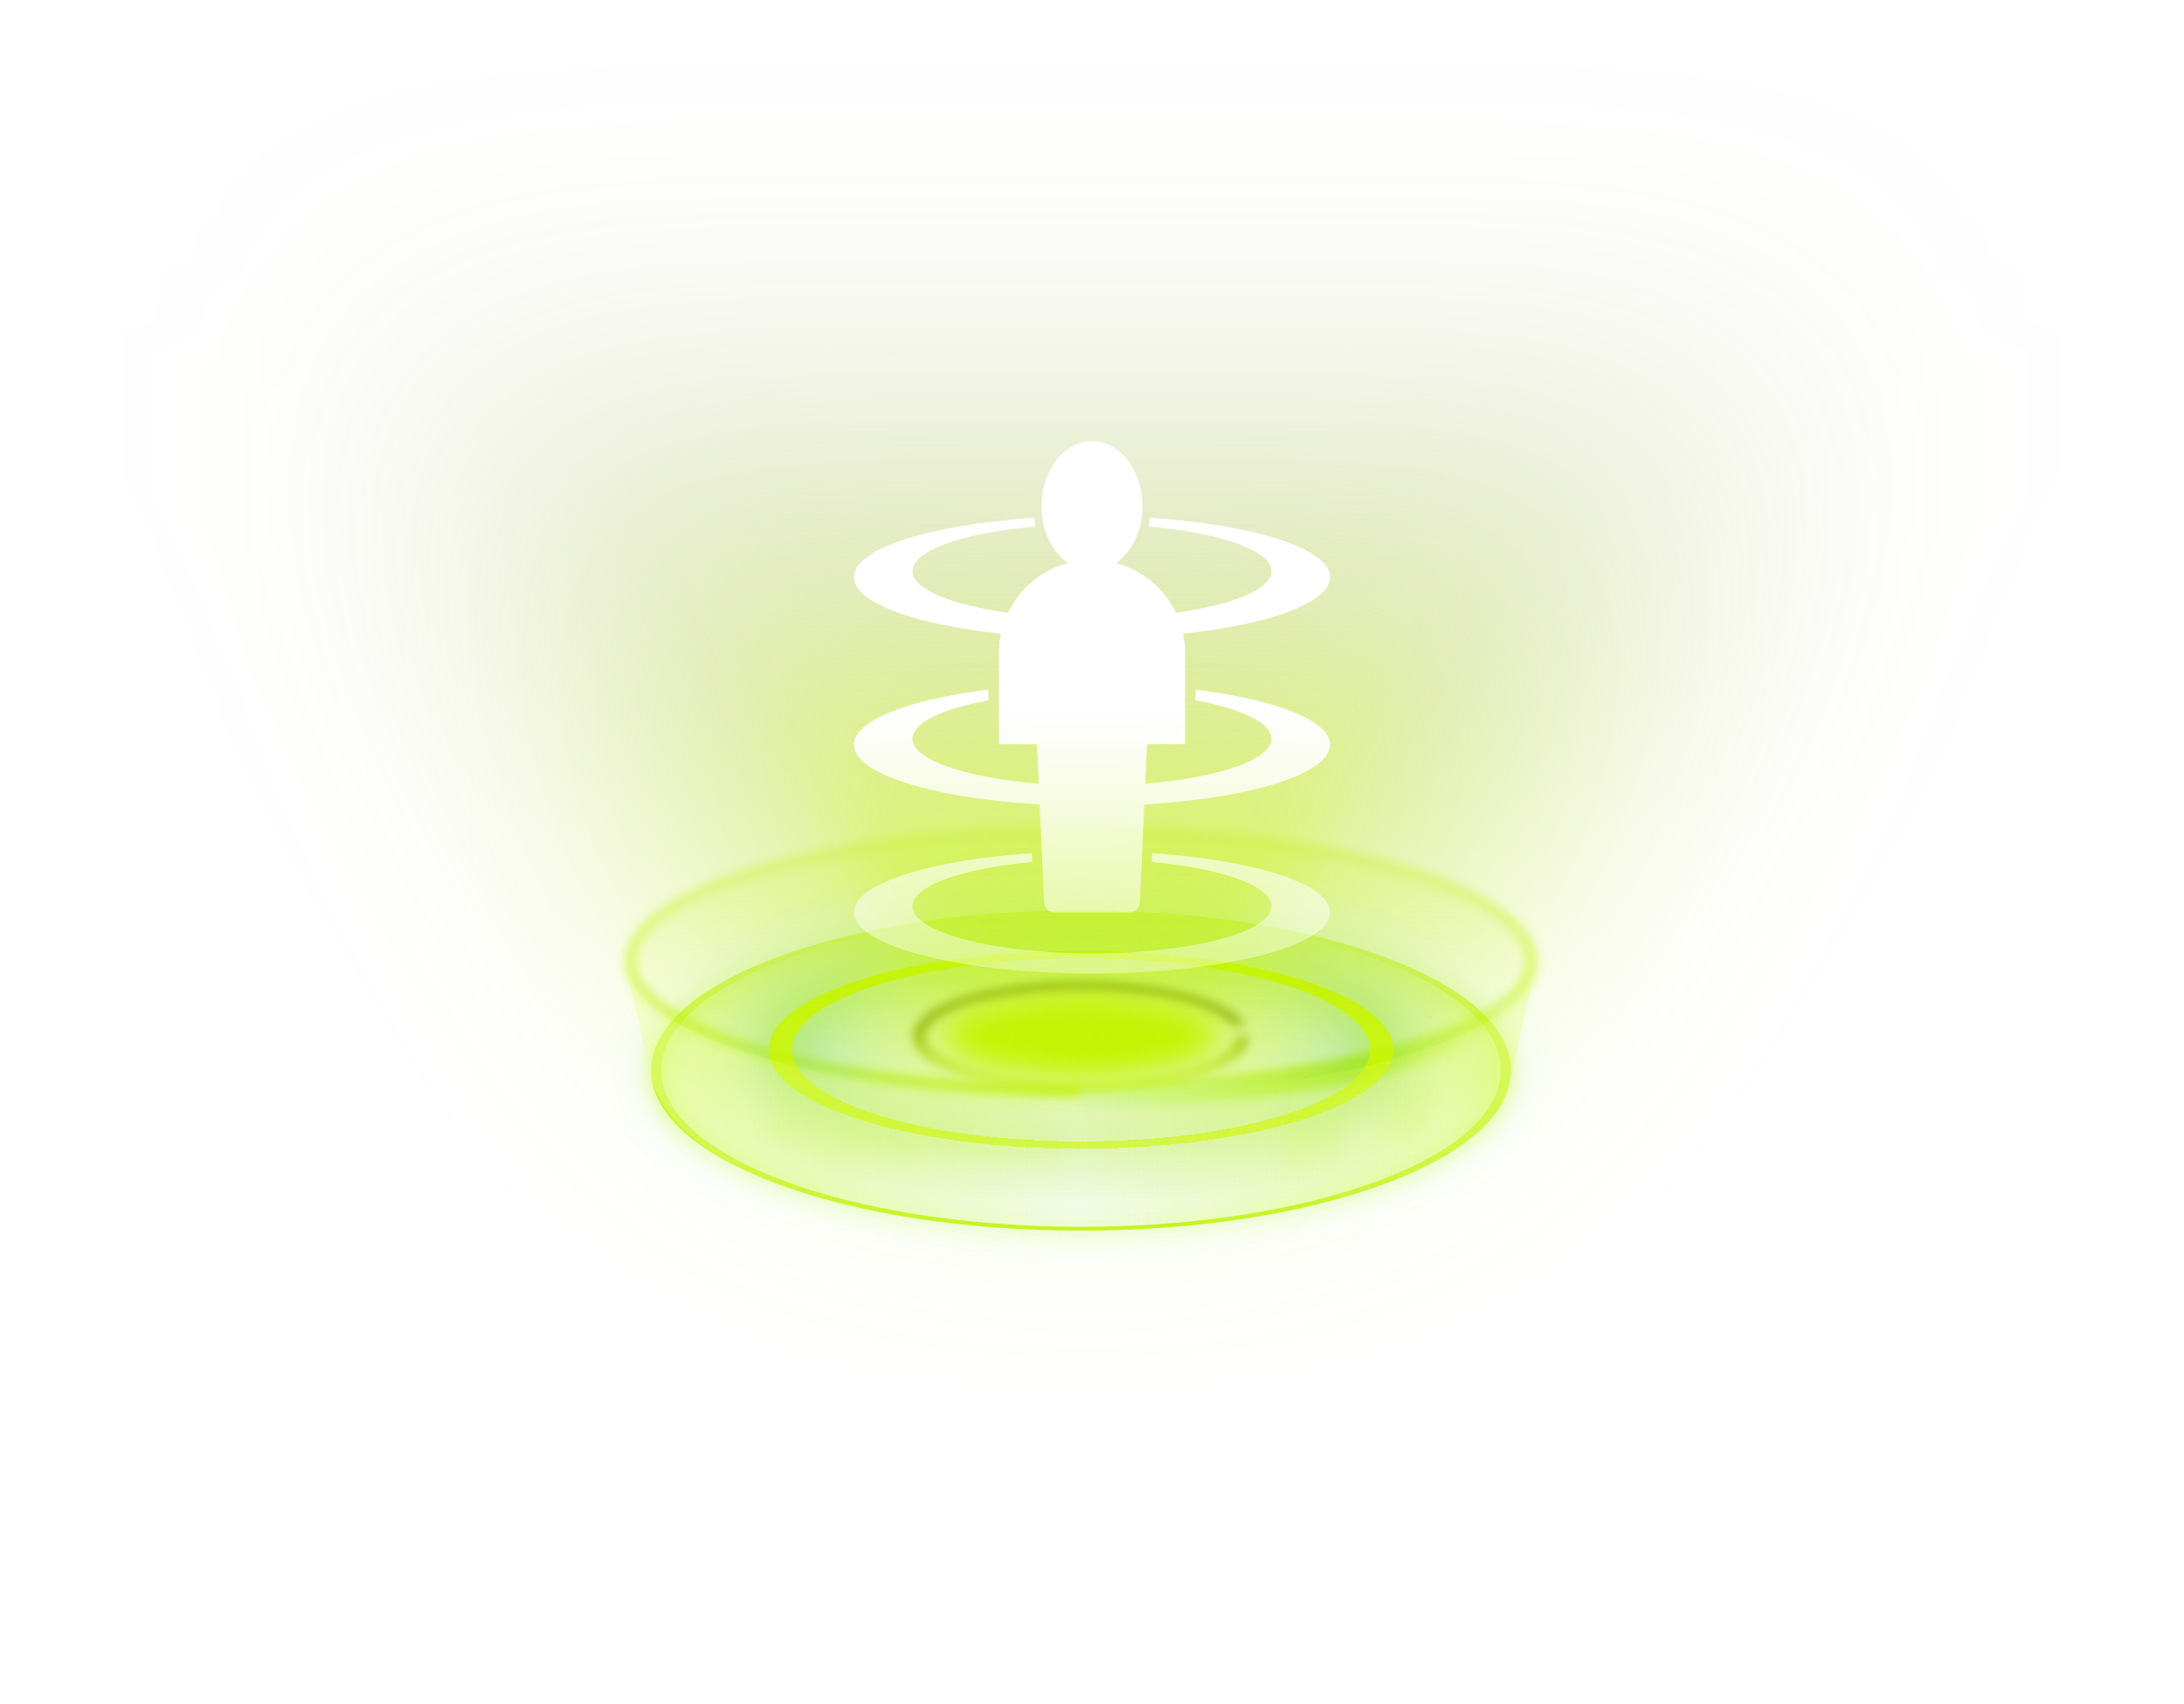
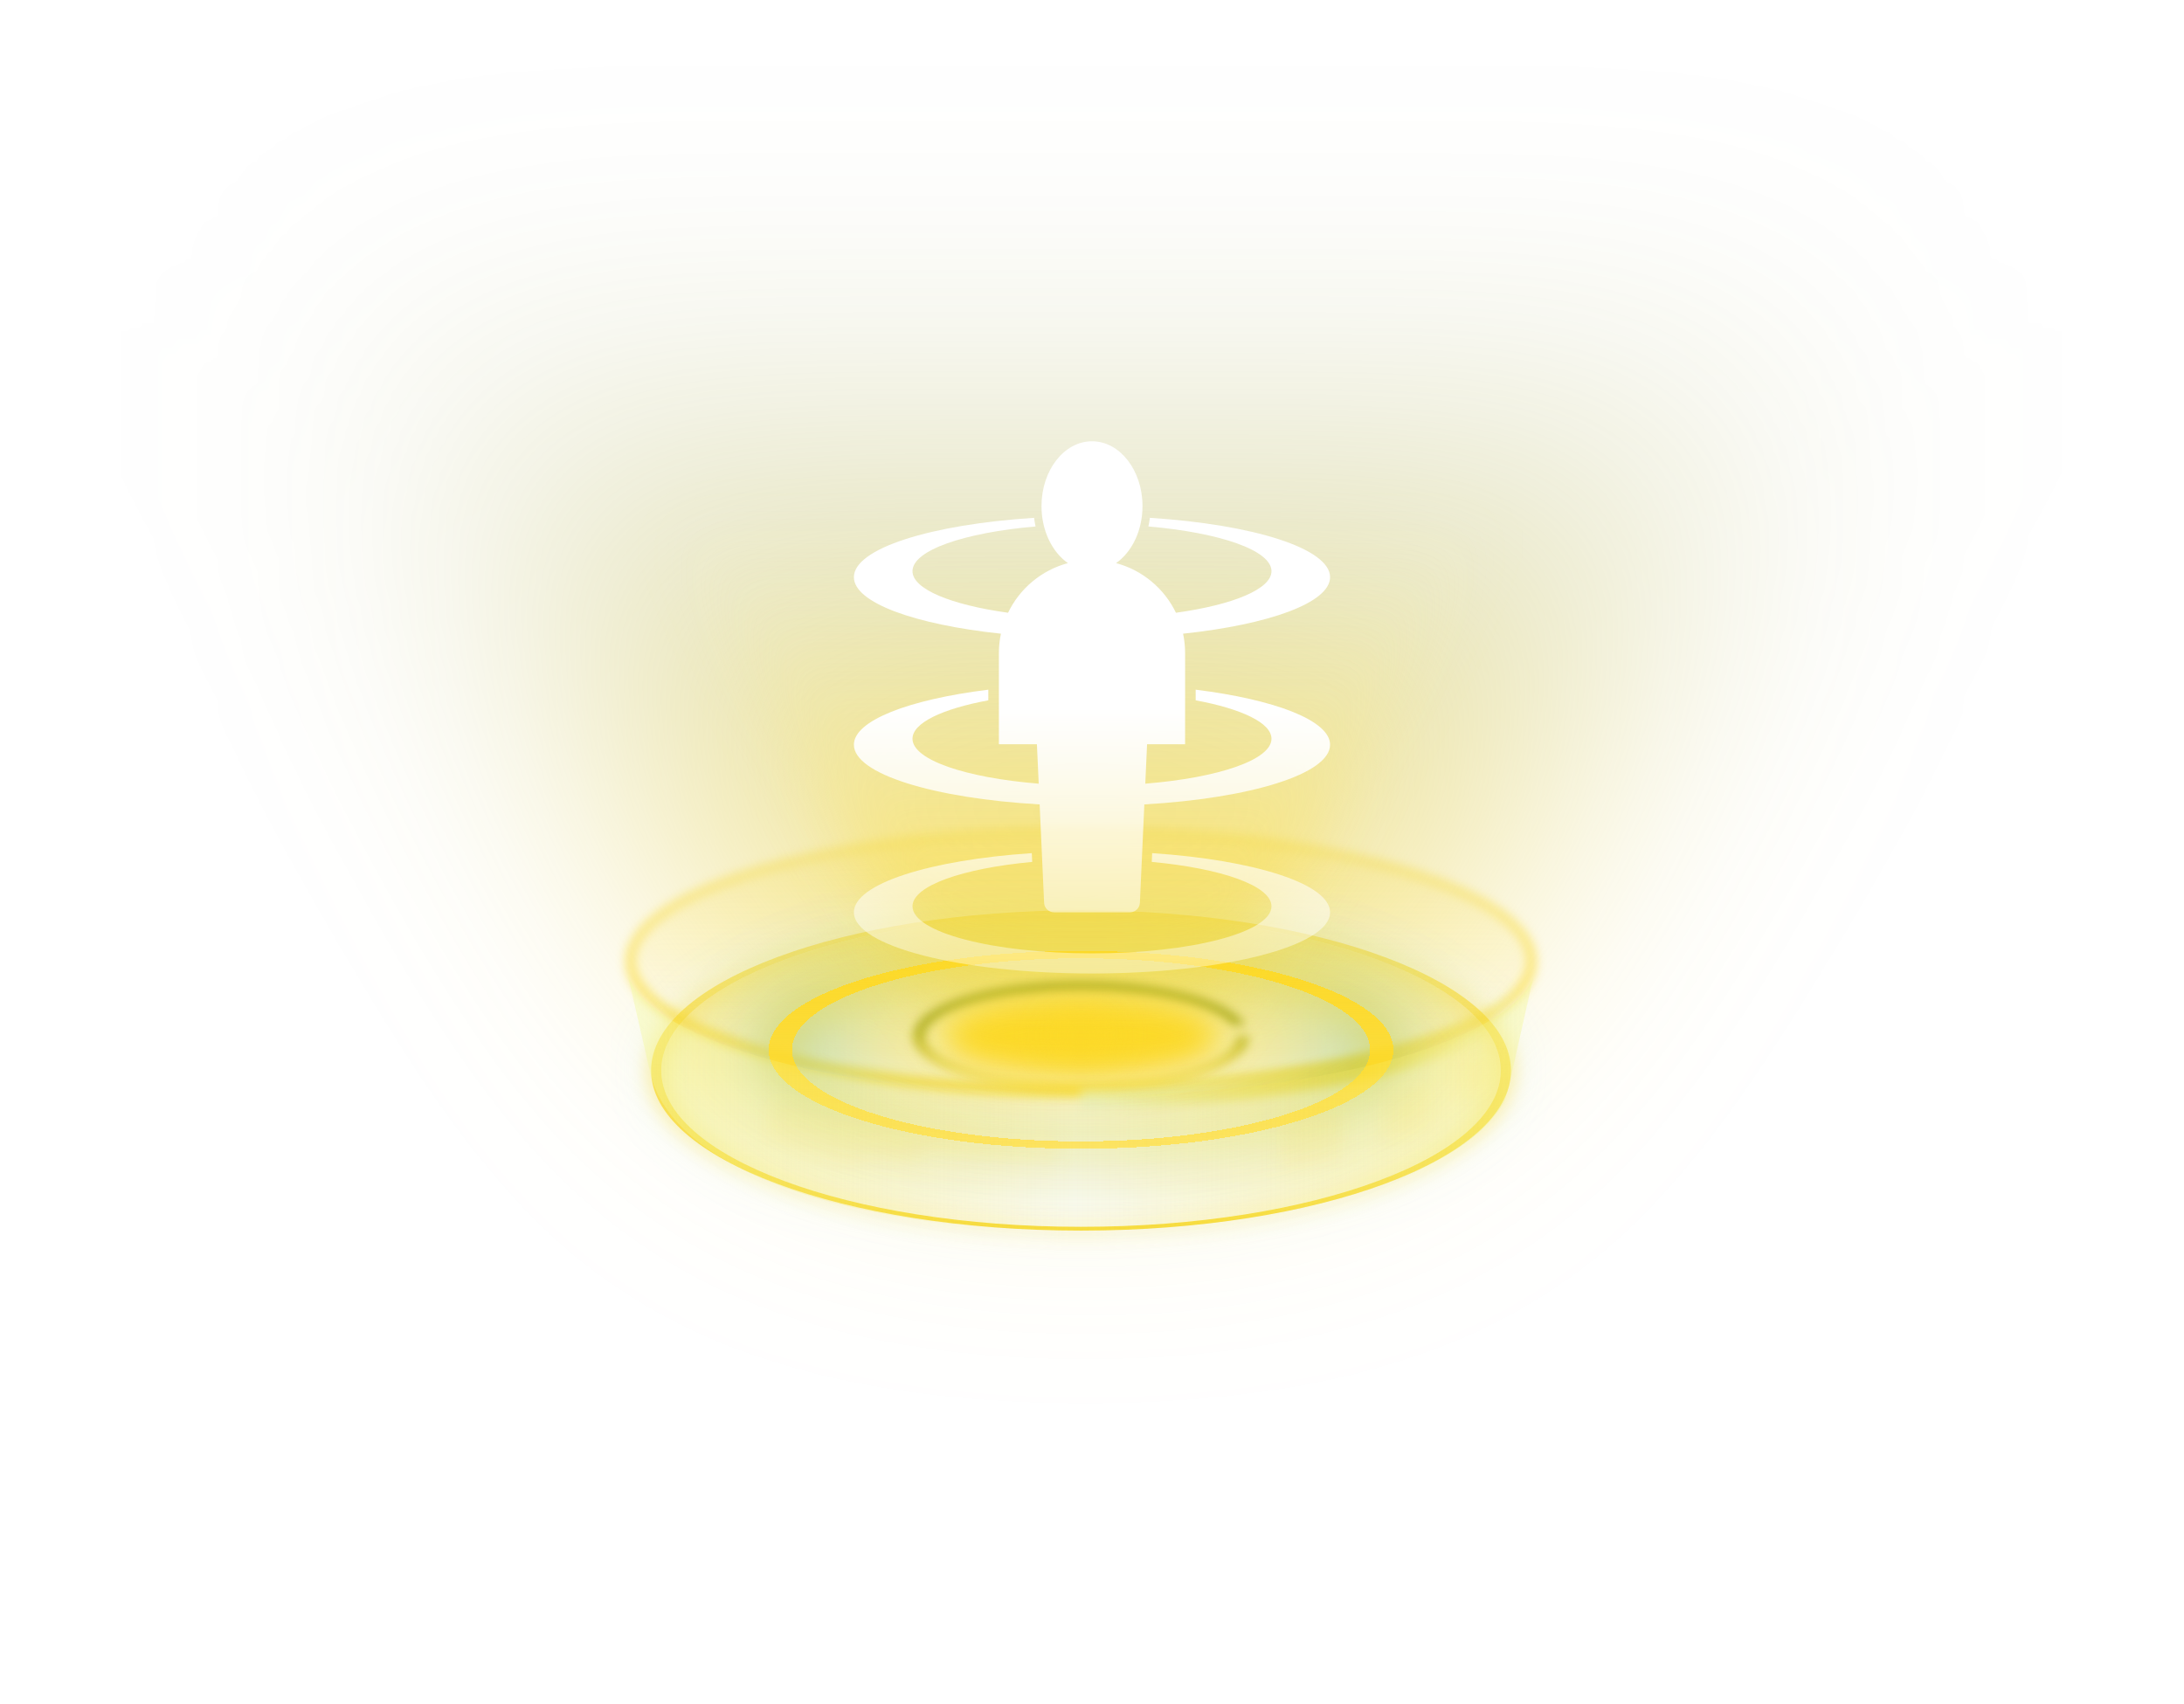
<svg xmlns="http://www.w3.org/2000/svg" width="305" height="238" viewBox="0 0 305 238" fill="none">
  <g filter="url(#filter0_f_15_4451)">
    <ellipse cx="150.967" cy="134.23" rx="63.626" ry="18.857" fill="url(#paint0_linear_15_4451)" fill-opacity="0.4" />
    <path d="M213.894 134.23C213.894 136.492 212.344 138.79 209.192 140.999C206.059 143.194 201.48 145.199 195.759 146.895C184.325 150.284 168.489 152.389 150.967 152.389C133.444 152.389 117.608 150.284 106.175 146.895C100.453 145.199 95.874 143.194 92.741 140.999C89.589 138.79 88.039 136.492 88.039 134.23C88.039 131.969 89.589 129.671 92.741 127.462C95.874 125.267 100.453 123.262 106.175 121.566C117.608 118.177 133.444 116.072 150.967 116.072C168.489 116.072 184.325 118.177 195.759 121.566C201.48 123.262 206.059 125.267 209.192 127.462C212.344 129.671 213.894 131.969 213.894 134.23Z" stroke="url(#paint1_linear_15_4451)" stroke-width="1.397" />
  </g>
  <g filter="url(#filter1_f_15_4451)">
    <path d="M214.592 134.23C214.592 144.645 186.106 153.088 150.966 153.088" stroke="url(#paint2_linear_15_4451)" stroke-width="3.492" />
  </g>
  <ellipse cx="150.967" cy="149.526" rx="58.617" ry="21.84" fill="url(#paint3_linear_15_4451)" />
  <path fill-rule="evenodd" clip-rule="evenodd" d="M150.967 171.896C184.126 171.896 211.007 161.881 211.007 149.526C211.007 137.171 184.126 127.156 150.967 127.156C117.807 127.156 90.926 137.171 90.926 149.526C90.926 161.881 117.807 171.896 150.967 171.896ZM150.967 171.366C183.34 171.366 209.584 161.588 209.584 149.526C209.584 137.464 183.34 127.686 150.967 127.686C118.594 127.686 92.35 137.464 92.35 149.526C92.35 161.588 118.594 171.366 150.967 171.366Z" fill="url(#paint4_linear_15_4451)" />
  <g filter="url(#filter2_f_15_4451)">
    <path d="M151.248 195.632L42.865 42.702L262.135 42.702L151.248 195.632Z" fill="url(#paint5_linear_15_4451)" fill-opacity="0.6" />
  </g>
  <g filter="url(#filter3_df_15_4451)">
    <path fill-rule="evenodd" clip-rule="evenodd" d="M150.967 171.896C184.126 171.896 211.007 161.881 211.007 149.526C211.007 137.171 184.126 127.156 150.967 127.156C117.807 127.156 90.926 137.171 90.926 149.526C90.926 161.881 117.807 171.896 150.967 171.896ZM150.967 171.463C183.34 171.463 209.584 161.642 209.584 149.526C209.584 137.41 183.34 127.589 150.967 127.589C118.594 127.589 92.35 137.41 92.35 149.526C92.35 161.642 118.594 171.463 150.967 171.463Z" fill="url(#paint6_linear_15_4451)" shape-rendering="crispEdges" />
  </g>
  <g filter="url(#filter4_f_15_4451)">
    <path fill-rule="evenodd" clip-rule="evenodd" d="M150.966 160.466C175.056 160.466 194.584 154.277 194.584 146.644C194.584 139.01 175.056 132.822 150.966 132.822C126.876 132.822 107.347 139.01 107.347 146.644C107.347 154.277 126.876 160.466 150.966 160.466ZM150.966 159.436C173.261 159.436 191.334 153.709 191.334 146.644C191.334 139.579 173.261 133.852 150.966 133.852C128.671 133.852 110.597 139.579 110.597 146.644C110.597 153.709 128.671 159.436 150.966 159.436Z" fill="url(#paint7_linear_15_4451)" />
  </g>
  <g filter="url(#filter5_d_15_4451)">
    <path fill-rule="evenodd" clip-rule="evenodd" d="M150.966 160.466C175.056 160.466 194.584 154.277 194.584 146.644C194.584 139.01 175.056 132.822 150.966 132.822C126.876 132.822 107.347 139.01 107.347 146.644C107.347 154.277 126.876 160.466 150.966 160.466ZM150.966 159.436C173.261 159.436 191.334 153.709 191.334 146.644C191.334 139.579 173.261 133.852 150.966 133.852C128.671 133.852 110.597 139.579 110.597 146.644C110.597 153.709 128.671 159.436 150.966 159.436Z" fill="url(#paint8_linear_15_4451)" shape-rendering="crispEdges" />
  </g>
  <path fill-rule="evenodd" clip-rule="evenodd" d="M211.182 149.662C211.183 149.616 211.184 149.571 211.184 149.526C211.206 149.47 211.228 149.413 211.251 149.354L214.126 136.516C210.319 145.853 183.491 153.088 150.963 153.088C118.005 153.088 90.899 145.661 87.661 136.146L90.819 149.906L90.82 149.908C93.873 163.197 117.797 171.896 150.956 171.896C180.382 171.896 205.01 164.009 210.184 153.6L210.692 151.851L211.182 149.662Z" fill="url(#paint9_linear_15_4451)" fill-opacity="0.5" />
  <g filter="url(#filter6_f_15_4451)">
    <path fill-rule="evenodd" clip-rule="evenodd" d="M174.468 144.746C174.468 148.859 163.946 152.193 150.967 152.193C137.988 152.193 127.466 148.859 127.466 144.746C127.466 140.633 137.988 137.299 150.967 137.299C162.261 137.299 171.695 139.824 173.954 143.189H172.091C169.761 140.344 161.187 138.234 150.966 138.234C138.954 138.234 129.216 141.149 129.216 144.746C129.216 148.343 138.954 151.258 150.966 151.258C162.978 151.258 172.716 148.343 172.716 144.746C172.716 144.746 172.716 144.746 172.716 144.746H174.468C174.468 144.746 174.468 144.746 174.468 144.746Z" fill="url(#paint10_linear_15_4451)" />
  </g>
  <g filter="url(#filter7_f_15_4451)">
-     <path d="M169.923 144.746C169.923 147.773 161.436 150.227 150.967 150.227C140.497 150.227 132.01 147.773 132.01 144.746C132.01 141.718 140.497 139.264 150.967 139.264C161.436 139.264 169.923 141.718 169.923 144.746Z" fill="#C5F404" />
+     <path d="M169.923 144.746C169.923 147.773 161.436 150.227 150.967 150.227C140.497 150.227 132.01 147.773 132.01 144.746C132.01 141.718 140.497 139.264 150.967 139.264C161.436 139.264 169.923 141.718 169.923 144.746Z" fill="#fcd928" />
  </g>
  <g opacity="0.4" filter="url(#filter8_f_15_4451)">
    <path d="M150.949 175.905L91.593 70.836L210.002 70.836L150.949 175.905Z" fill="url(#paint11_linear_15_4451)" />
  </g>
  <g filter="url(#filter9_f_15_4451)">
-     <path fill-rule="evenodd" clip-rule="evenodd" d="M208.321 152.523L208.613 146.328C207.405 147.125 206.065 147.895 204.602 148.635C204.472 150.584 204.318 152.904 204.178 155.26C205.721 154.382 207.107 153.468 208.321 152.523ZM199.379 157.658L199.701 150.823C197.745 151.597 195.642 152.326 193.406 153.006C193.255 155.344 193.103 157.831 192.994 160.114C195.278 159.346 197.412 158.525 199.379 157.658ZM187.471 161.788L187.81 154.537C185.099 155.202 182.237 155.802 179.247 156.328C179.084 158.838 178.923 161.468 178.817 163.807C181.849 163.208 184.741 162.532 187.471 161.788Z" fill="#C5F404" fill-opacity="0.1" />
+     <path fill-rule="evenodd" clip-rule="evenodd" d="M208.321 152.523L208.613 146.328C207.405 147.125 206.065 147.895 204.602 148.635C204.472 150.584 204.318 152.904 204.178 155.26C205.721 154.382 207.107 153.468 208.321 152.523ZM199.379 157.658L199.701 150.823C197.745 151.597 195.642 152.326 193.406 153.006C193.255 155.344 193.103 157.831 192.994 160.114C195.278 159.346 197.412 158.525 199.379 157.658ZM187.471 161.788L187.81 154.537C185.099 155.202 182.237 155.802 179.247 156.328C179.084 158.838 178.923 161.468 178.817 163.807C181.849 163.208 184.741 162.532 187.471 161.788Z" fill="#fcd928" fill-opacity="0.1" />
  </g>
  <g filter="url(#filter10_f_15_4451)">
-     <path d="M155.145 144.607C155.145 145.558 153.274 146.328 150.967 146.328C148.66 146.328 146.79 145.558 146.79 144.607C146.79 143.657 148.66 142.886 150.967 142.886C153.274 142.886 155.145 143.657 155.145 144.607Z" fill="#C5F404" />
+     <path d="M155.145 144.607C155.145 145.558 153.274 146.328 150.967 146.328C148.66 146.328 146.79 145.558 146.79 144.607C146.79 143.657 148.66 142.886 150.967 142.886C153.274 142.886 155.145 143.657 155.145 144.607Z" fill="#fcd928" />
  </g>
  <g filter="url(#filter11_f_15_4451)">
-     <path d="M148.096 159.266C130.588 158.989 114.114 155.175 107.536 153.075L106.871 158.6C110.403 160.511 114.452 161.939 120.332 163.125L120.55 161.53C122.041 161.908 126.499 162.439 128.541 162.657L128.712 160.26C135.576 161.505 143.625 161.694 147.839 161.793L147.896 161.794C147.893 161.605 148.035 160.643 148.096 159.266Z" fill="#C5F404" fill-opacity="0.1" />
+     <path d="M148.096 159.266C130.588 158.989 114.114 155.175 107.536 153.075L106.871 158.6C110.403 160.511 114.452 161.939 120.332 163.125L120.55 161.53C122.041 161.908 126.499 162.439 128.541 162.657L128.712 160.26C135.576 161.505 143.625 161.694 147.839 161.793L147.896 161.794C147.893 161.605 148.035 160.643 148.096 159.266Z" fill="#fcd928" fill-opacity="0.1" />
  </g>
  <path fill-rule="evenodd" clip-rule="evenodd" d="M155.861 78.658C158.059 77.125 159.552 74.134 159.552 70.695C159.552 65.694 156.394 61.639 152.5 61.639C148.605 61.639 145.448 65.694 145.448 70.695C145.448 74.134 146.94 77.125 149.138 78.658C145.447 79.644 142.402 82.212 140.776 85.592C132.838 84.489 127.431 82.3 127.431 79.78C127.431 76.871 134.634 74.404 144.617 73.538C144.531 73.145 144.462 72.742 144.412 72.332C129.956 73.26 119.247 76.619 119.247 80.62C119.247 84.181 127.726 87.233 139.779 88.516C139.595 89.389 139.497 90.294 139.497 91.222V103.964H144.808L145.058 109.468C134.846 108.637 127.431 106.14 127.431 103.189C127.431 100.973 131.613 99.013 138.021 97.822V96.336C126.91 97.719 119.247 100.644 119.247 104.029C119.247 108.102 130.341 111.51 145.189 112.365L145.812 126.105C145.845 126.851 146.46 127.438 147.207 127.438H157.792C158.539 127.438 159.154 126.851 159.188 126.105L159.81 112.365C174.656 111.509 185.748 108.102 185.748 104.029C185.748 100.645 178.087 97.719 166.977 96.337V97.822C173.384 99.013 177.565 100.973 177.565 103.189C177.565 106.14 170.151 108.637 159.942 109.468L160.191 103.964H165.502V91.222C165.502 90.294 165.405 89.389 165.22 88.516C177.271 87.233 185.748 84.181 185.748 80.62C185.748 76.618 175.038 73.259 160.581 72.332C160.531 72.742 160.463 73.144 160.377 73.538C170.361 74.404 177.565 76.871 177.565 79.78C177.565 82.3 172.159 84.489 164.223 85.592C162.597 82.212 159.552 79.643 155.861 78.658ZM144.094 119.17C129.799 120.127 119.247 123.466 119.247 127.438C119.247 132.156 134.134 135.981 152.498 135.981C170.862 135.981 185.748 132.156 185.748 127.438C185.748 123.466 175.196 120.127 160.902 119.17L160.846 120.396C170.586 121.298 177.565 123.734 177.565 126.597C177.565 130.227 166.342 133.17 152.498 133.17C138.654 133.17 127.431 130.227 127.431 126.597C127.431 123.734 134.409 121.298 144.149 120.396L144.094 119.17Z" fill="url(#paint12_linear_15_4451)" />
  <defs>
    <filter id="filter0_f_15_4451" x="85.944" y="113.977" width="130.045" height="40.508" filterUnits="userSpaceOnUse" color-interpolation-filters="sRGB">
      <feFlood flood-opacity="0" result="BackgroundImageFix" />
      <feBlend mode="normal" in="SourceGraphic" in2="BackgroundImageFix" result="shape" />
      <feGaussianBlur stdDeviation="0.698" result="effect1_foregroundBlur_15_4451" />
    </filter>
    <filter id="filter1_f_15_4451" x="149.569" y="132.834" width="68.165" height="23.396" filterUnits="userSpaceOnUse" color-interpolation-filters="sRGB">
      <feFlood flood-opacity="0" result="BackgroundImageFix" />
      <feBlend mode="normal" in="SourceGraphic" in2="BackgroundImageFix" result="shape" />
      <feGaussianBlur stdDeviation="0.698" result="effect1_foregroundBlur_15_4451" />
    </filter>
    <filter id="filter2_f_15_4451" x="0.967" y="0.804" width="303.066" height="236.727" filterUnits="userSpaceOnUse" color-interpolation-filters="sRGB">
      <feFlood flood-opacity="0" result="BackgroundImageFix" />
      <feBlend mode="normal" in="SourceGraphic" in2="BackgroundImageFix" result="shape" />
      <feGaussianBlur stdDeviation="20.949" result="effect1_foregroundBlur_15_4451" />
    </filter>
    <filter id="filter3_df_15_4451" x="85.34" y="121.569" width="131.253" height="55.913" filterUnits="userSpaceOnUse" color-interpolation-filters="sRGB">
      <feFlood flood-opacity="0" result="BackgroundImageFix" />
      <feColorMatrix in="SourceAlpha" type="matrix" values="0 0 0 0 0 0 0 0 0 0 0 0 0 0 0 0 0 0 127 0" result="hardAlpha" />
      <feOffset />
      <feGaussianBlur stdDeviation="2.793" />
      <feComposite in2="hardAlpha" operator="out" />
      <feColorMatrix type="matrix" values="0 0 0 0 0.362 0 0 0 0 0.847 0 0 0 0 1 0 0 0 0.25 0" />
      <feBlend mode="normal" in2="BackgroundImageFix" result="effect1_dropShadow_15_4451" />
      <feBlend mode="normal" in="SourceGraphic" in2="effect1_dropShadow_15_4451" result="shape" />
      <feGaussianBlur stdDeviation="1.397" result="effect2_foregroundBlur_15_4451" />
    </filter>
    <filter id="filter4_f_15_4451" x="101.761" y="127.235" width="98.41" height="38.817" filterUnits="userSpaceOnUse" color-interpolation-filters="sRGB">
      <feFlood flood-opacity="0" result="BackgroundImageFix" />
      <feBlend mode="normal" in="SourceGraphic" in2="BackgroundImageFix" result="shape" />
      <feGaussianBlur stdDeviation="2.793" result="effect1_foregroundBlur_15_4451" />
    </filter>
    <filter id="filter5_d_15_4451" x="94.778" y="120.252" width="112.376" height="52.783" filterUnits="userSpaceOnUse" color-interpolation-filters="sRGB">
      <feFlood flood-opacity="0" result="BackgroundImageFix" />
      <feColorMatrix in="SourceAlpha" type="matrix" values="0 0 0 0 0 0 0 0 0 0 0 0 0 0 0 0 0 0 127 0" result="hardAlpha" />
      <feOffset />
      <feGaussianBlur stdDeviation="6.285" />
      <feComposite in2="hardAlpha" operator="out" />
      <feColorMatrix type="matrix" values="0 0 0 0 0.142 0 0 0 0 0.691 0 0 0 0 1 0 0 0 1 0" />
      <feBlend mode="normal" in2="BackgroundImageFix" result="effect1_dropShadow_15_4451" />
      <feBlend mode="normal" in="SourceGraphic" in2="effect1_dropShadow_15_4451" result="shape" />
    </filter>
    <filter id="filter6_f_15_4451" x="126.069" y="135.902" width="49.795" height="17.687" filterUnits="userSpaceOnUse" color-interpolation-filters="sRGB">
      <feFlood flood-opacity="0" result="BackgroundImageFix" />
      <feBlend mode="normal" in="SourceGraphic" in2="BackgroundImageFix" result="shape" />
      <feGaussianBlur stdDeviation="0.698" result="effect1_foregroundBlur_15_4451" />
    </filter>
    <filter id="filter7_f_15_4451" x="127.82" y="135.074" width="46.293" height="19.343" filterUnits="userSpaceOnUse" color-interpolation-filters="sRGB">
      <feFlood flood-opacity="0" result="BackgroundImageFix" />
      <feBlend mode="normal" in="SourceGraphic" in2="BackgroundImageFix" result="shape" />
      <feGaussianBlur stdDeviation="2.095" result="effect1_foregroundBlur_15_4451" />
    </filter>
    <filter id="filter8_f_15_4451" x="83.214" y="62.457" width="135.168" height="121.828" filterUnits="userSpaceOnUse" color-interpolation-filters="sRGB">
      <feFlood flood-opacity="0" result="BackgroundImageFix" />
      <feBlend mode="normal" in="SourceGraphic" in2="BackgroundImageFix" result="shape" />
      <feGaussianBlur stdDeviation="4.19" result="effect1_foregroundBlur_15_4451" />
    </filter>
    <filter id="filter9_f_15_4451" x="176.024" y="143.535" width="35.382" height="23.064" filterUnits="userSpaceOnUse" color-interpolation-filters="sRGB">
      <feFlood flood-opacity="0" result="BackgroundImageFix" />
      <feBlend mode="normal" in="SourceGraphic" in2="BackgroundImageFix" result="shape" />
      <feGaussianBlur stdDeviation="1.397" result="effect1_foregroundBlur_15_4451" />
    </filter>
    <filter id="filter10_f_15_4451" x="141.203" y="137.299" width="19.528" height="14.616" filterUnits="userSpaceOnUse" color-interpolation-filters="sRGB">
      <feFlood flood-opacity="0" result="BackgroundImageFix" />
      <feBlend mode="normal" in="SourceGraphic" in2="BackgroundImageFix" result="shape" />
      <feGaussianBlur stdDeviation="2.793" result="effect1_foregroundBlur_15_4451" />
    </filter>
    <filter id="filter11_f_15_4451" x="104.077" y="150.282" width="46.812" height="15.636" filterUnits="userSpaceOnUse" color-interpolation-filters="sRGB">
      <feFlood flood-opacity="0" result="BackgroundImageFix" />
      <feBlend mode="normal" in="SourceGraphic" in2="BackgroundImageFix" result="shape" />
      <feGaussianBlur stdDeviation="1.397" result="effect1_foregroundBlur_15_4451" />
    </filter>
    <linearGradient id="paint0_linear_15_4451" x1="150.967" y1="115.373" x2="150.967" y2="153.088" gradientUnits="userSpaceOnUse">
-       <stop stop-color="#C5F404" stop-opacity="0.5" />
-       <stop offset="1" stop-color="#C5F404" stop-opacity="0" />
+       <stop stop-color="#fcd928" stop-opacity="0.5" />
+       <stop offset="1" stop-color="#fcd928" stop-opacity="0" />
    </linearGradient>
    <linearGradient id="paint1_linear_15_4451" x1="150.967" y1="158.367" x2="150.967" y2="109.499" gradientUnits="userSpaceOnUse">
-       <stop stop-color="#C5F404" />
-       <stop offset="1" stop-color="#C5F404" stop-opacity="0" />
+       <stop stop-color="#fcd928" />
+       <stop offset="1" stop-color="#fcd928" stop-opacity="0" />
    </linearGradient>
    <linearGradient id="paint2_linear_15_4451" x1="153.556" y1="154.324" x2="212.369" y2="136.443" gradientUnits="userSpaceOnUse">
      <stop stop-color="#E8FEFF" stop-opacity="0.773" />
-       <stop offset="0.599" stop-color="#C5F404" />
+       <stop offset="0.599" stop-color="#fcd928" />
      <stop offset="1" stop-color="#E8FEFF" stop-opacity="0" />
    </linearGradient>
    <linearGradient id="paint3_linear_15_4451" x1="150.967" y1="127.686" x2="150.967" y2="171.366" gradientUnits="userSpaceOnUse">
-       <stop stop-color="#C5F404" stop-opacity="0.5" />
-       <stop offset="1" stop-color="#C5F404" stop-opacity="0" />
+       <stop stop-color="#fcd928" stop-opacity="0.5" />
+       <stop offset="1" stop-color="#fcd928" stop-opacity="0" />
    </linearGradient>
    <linearGradient id="paint4_linear_15_4451" x1="150.967" y1="127.156" x2="150.967" y2="171.896" gradientUnits="userSpaceOnUse">
-       <stop stop-color="#C5F404" stop-opacity="0.5" />
-       <stop offset="1" stop-color="#C5F404" stop-opacity="0.9" />
+       <stop stop-color="#fcd928" stop-opacity="0.5" />
+       <stop offset="1" stop-color="#fcd928" stop-opacity="0.9" />
    </linearGradient>
    <linearGradient id="paint5_linear_15_4451" x1="151.247" y1="195.632" x2="151.247" y2="42.702" gradientUnits="userSpaceOnUse">
-       <stop offset="0.251" stop-color="#C5F404" stop-opacity="0" />
-       <stop offset="0.454" stop-color="#C5F404" />
+       <stop offset="0.251" stop-color="#fcd928" stop-opacity="0" />
+       <stop offset="0.454" stop-color="#fcd928" />
      <stop offset="1" stop-color="#4F6200" stop-opacity="0" />
    </linearGradient>
    <linearGradient id="paint6_linear_15_4451" x1="150.967" y1="127.156" x2="150.967" y2="171.896" gradientUnits="userSpaceOnUse">
-       <stop stop-color="#C5F404" stop-opacity="0.5" />
-       <stop offset="1" stop-color="#C5F404" stop-opacity="0.9" />
+       <stop stop-color="#fcd928" stop-opacity="0.5" />
+       <stop offset="1" stop-color="#fcd928" stop-opacity="0.9" />
    </linearGradient>
    <linearGradient id="paint7_linear_15_4451" x1="150.967" y1="132.822" x2="150.967" y2="160.466" gradientUnits="userSpaceOnUse">
-       <stop stop-color="#C5F404" />
-       <stop offset="1" stop-color="#C5F404" stop-opacity="0.6" />
+       <stop stop-color="#fcd928" />
+       <stop offset="1" stop-color="#fcd928" stop-opacity="0.6" />
    </linearGradient>
    <linearGradient id="paint8_linear_15_4451" x1="150.967" y1="132.822" x2="150.967" y2="160.466" gradientUnits="userSpaceOnUse">
-       <stop stop-color="#C5F404" />
-       <stop offset="1" stop-color="#C5F404" stop-opacity="0.6" />
+       <stop stop-color="#fcd928" />
+       <stop offset="1" stop-color="#fcd928" stop-opacity="0.6" />
    </linearGradient>
    <linearGradient id="paint9_linear_15_4451" x1="76.705" y1="154.021" x2="231.995" y2="154.021" gradientUnits="userSpaceOnUse">
      <stop stop-color="#F1FFB7" />
-       <stop offset="0.473" stop-color="#C5F404" stop-opacity="0" />
+       <stop offset="0.473" stop-color="#fcd928" stop-opacity="0" />
      <stop offset="1" stop-color="#F0FFB2" />
    </linearGradient>
    <linearGradient id="paint10_linear_15_4451" x1="150.967" y1="137.299" x2="150.967" y2="152.193" gradientUnits="userSpaceOnUse">
      <stop stop-color="#6A8400" />
-       <stop offset="1" stop-color="#C5F404" stop-opacity="0.6" />
+       <stop offset="1" stop-color="#fcd928" stop-opacity="0.6" />
    </linearGradient>
    <linearGradient id="paint11_linear_15_4451" x1="150.948" y1="175.905" x2="150.948" y2="70.836" gradientUnits="userSpaceOnUse">
-       <stop offset="0.251" stop-color="#C5F404" stop-opacity="0" />
-       <stop offset="0.454" stop-color="#C5F404" />
+       <stop offset="0.251" stop-color="#fcd928" stop-opacity="0" />
+       <stop offset="0.454" stop-color="#fcd928" />
      <stop offset="1" stop-color="#FBFFE9" stop-opacity="0" />
    </linearGradient>
    <linearGradient id="paint12_linear_15_4451" x1="152.498" y1="98.81" x2="152.498" y2="156.744" gradientUnits="userSpaceOnUse">
      <stop stop-color="white" />
      <stop offset="1" stop-color="white" stop-opacity="0" />
    </linearGradient>
  </defs>
</svg>
